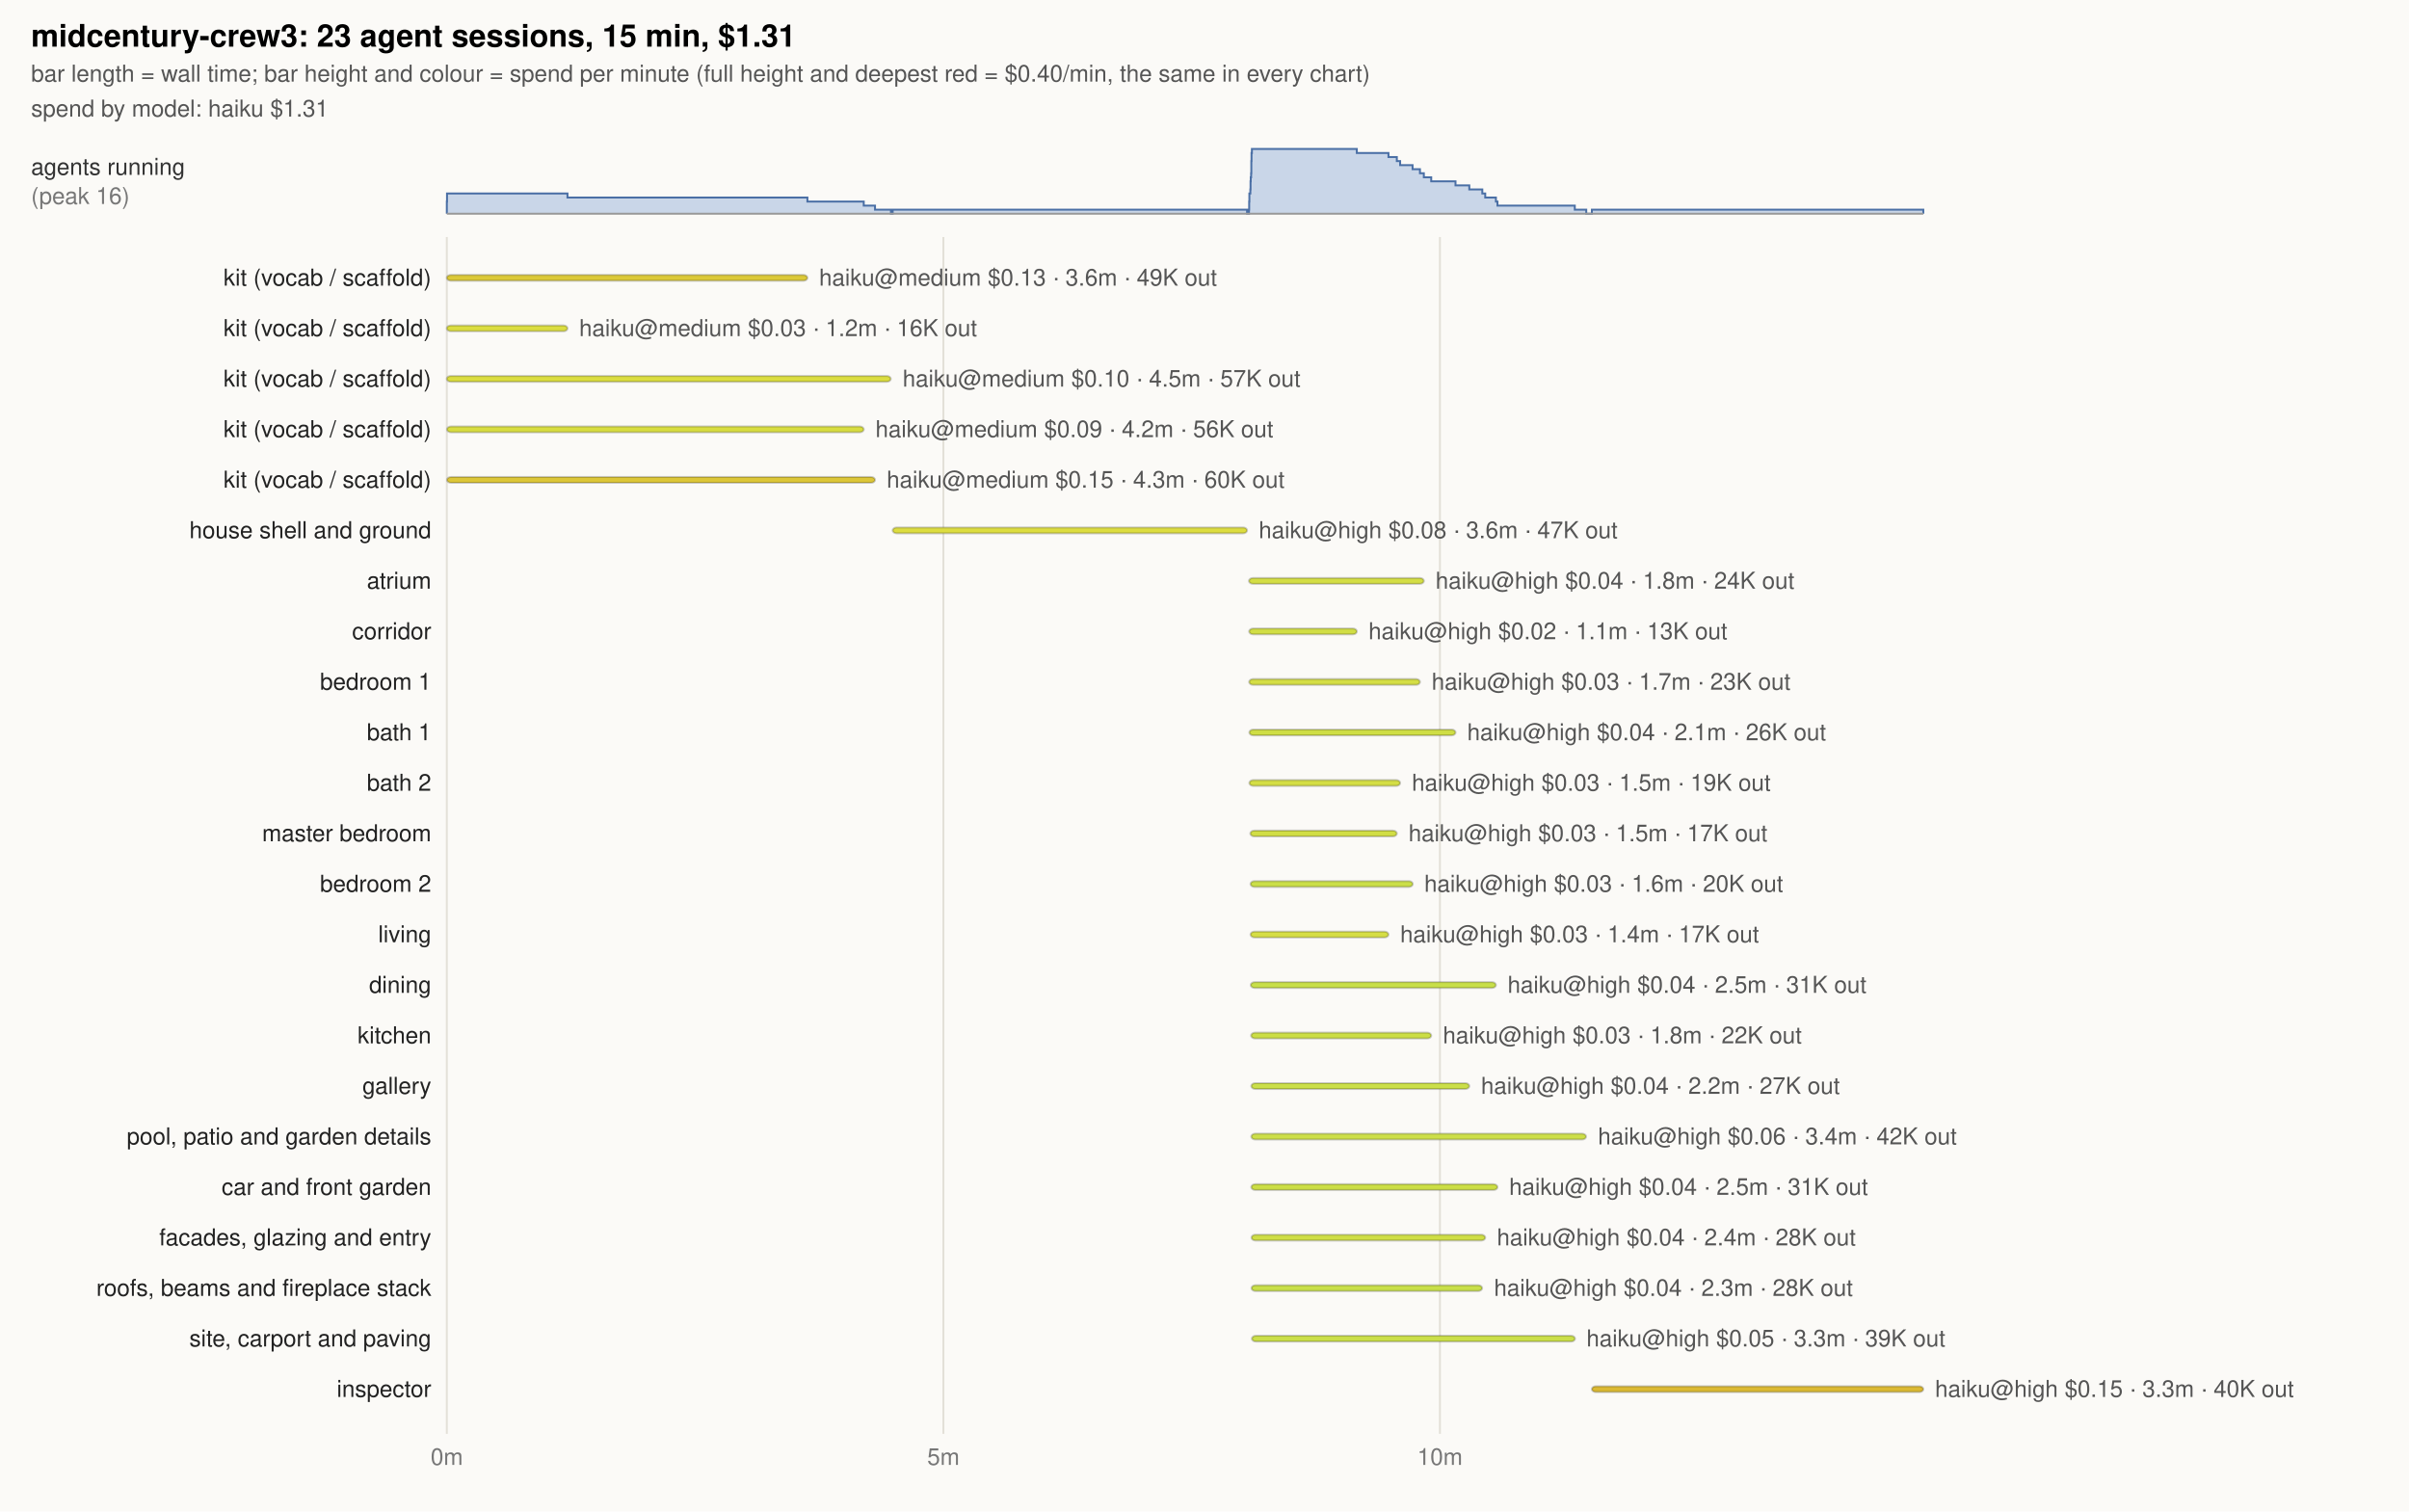
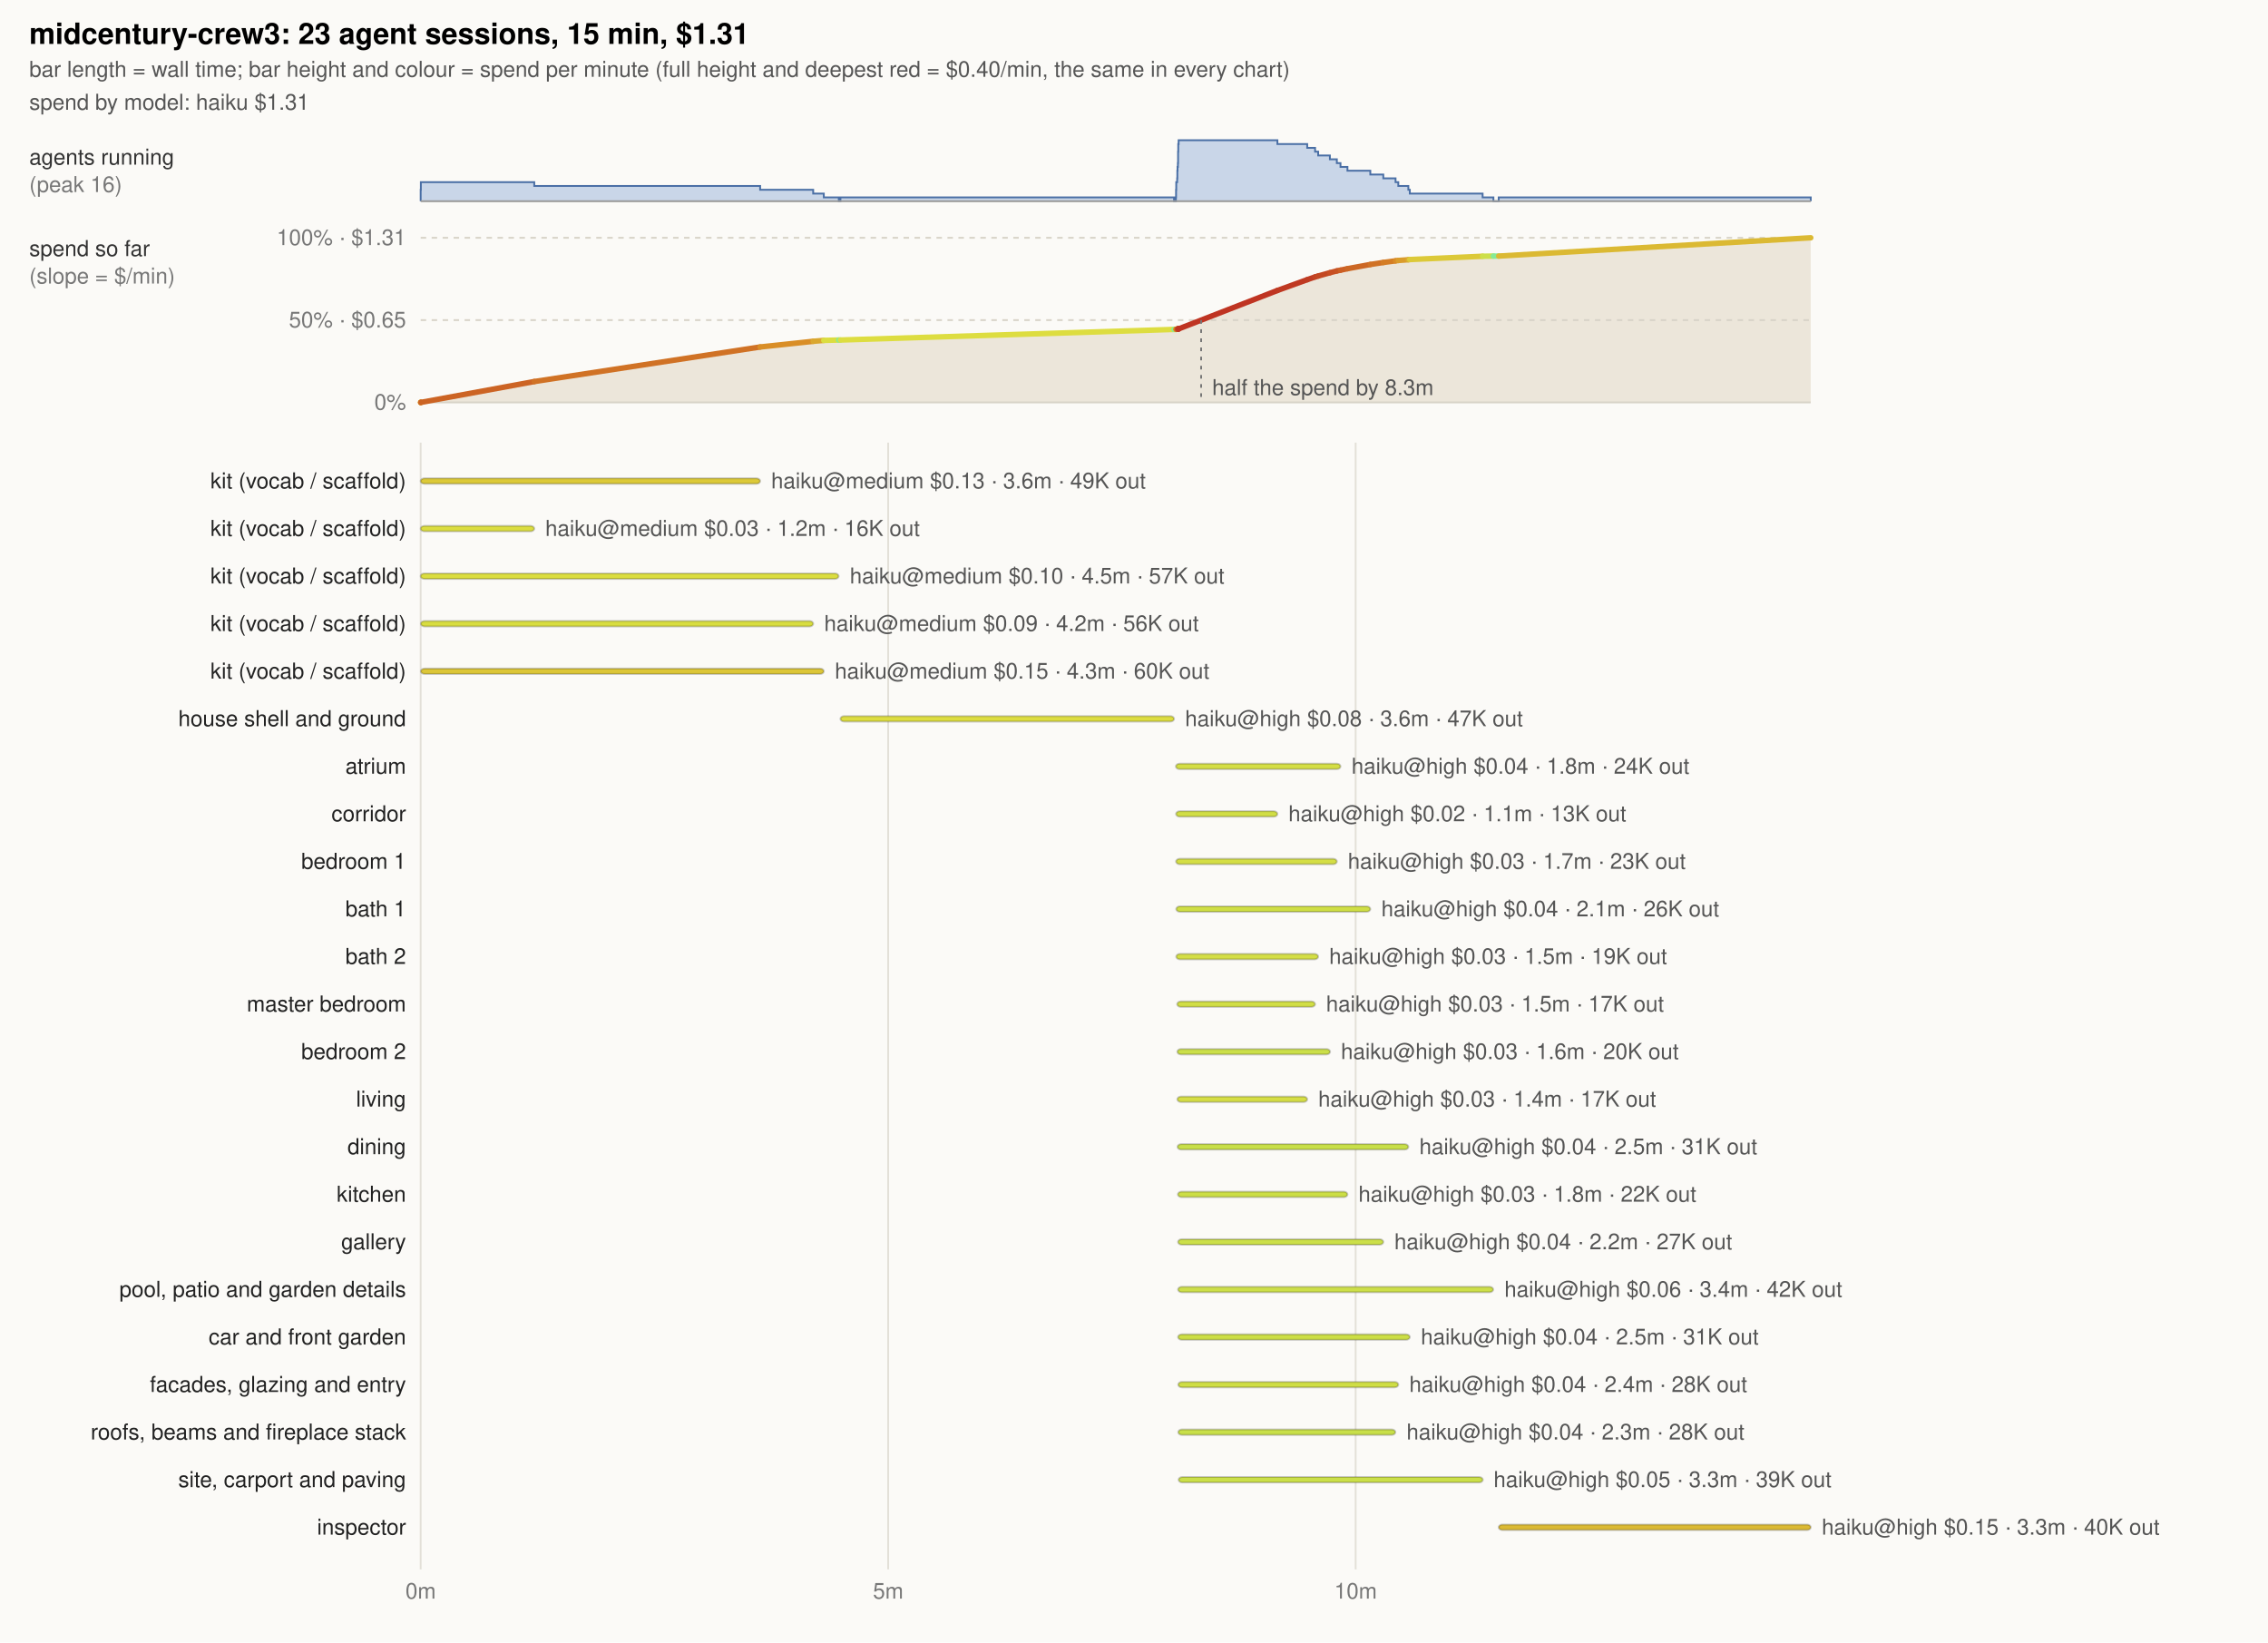
- <svg xmlns="http://www.w3.org/2000/svg" width="1240" height="778" font-family="Helvetica,Arial,sans-serif" font-size="12">
+ <svg xmlns="http://www.w3.org/2000/svg" width="1240" height="898" font-family="Helvetica,Arial,sans-serif" font-size="12">
  <rect width="100%" height="100%" fill="#fbfaf7" />
  <text x="16" y="24" font-size="16" font-weight="bold">midcentury-crew3: 23 agent sessions, 15 min, $1.31</text>
  <text x="16" y="42" fill="#555">bar length = wall time; bar height and colour = spend per minute (full height and deepest red = $0.40/min, the same in every chart)</text>
  <text x="16" y="60" fill="#555">spend by model: haiku $1.31</text>
  <text x="16" y="90" fill="#333">agents running</text>
  <text x="16" y="105" fill="#777">(peak 16)</text>
  <polyline points="230,110 230.0,110 230.0,107.917 230.0,107.917 230.0,105.833 230.0,105.833 230.0,103.75 230.1,103.75 230.1,101.667 230.1,101.667 230.1,99.583 292.1,99.583 292.1,101.667 415.6,101.667 415.6,103.75 444.6,103.75 444.6,105.833 450.4,105.833 450.4,107.917 458.6,107.917 458.6,110 459.5,110 459.5,107.917 641.9,107.917 641.9,110 642.9,110 642.9,107.917 643.0,107.917 643.0,105.833 643.0,105.833 643.0,103.75 643.1,103.75 643.1,101.667 643.1,101.667 643.1,99.583 643.6,99.583 643.6,97.5 643.7,97.5 643.7,95.417 643.7,95.417 643.7,93.333 643.8,93.333 643.8,91.25 644.0,91.25 644.0,89.167 644.1,89.167 644.1,87.083 644.1,87.083 644.1,85 644.1,85 644.1,82.917 644.2,82.917 644.2,80.833 644.2,80.833 644.2,78.75 644.4,78.75 644.4,76.667 698.4,76.667 698.4,78.75 714.7,78.75 714.7,80.833 719.0,80.833 719.0,82.917 720.7,82.917 720.7,85 727.1,85 727.1,87.083 730.9,87.083 730.9,89.167 732.9,89.167 732.9,91.25 736.7,91.25 736.7,93.333 749.2,93.333 749.2,95.417 756.3,95.417 756.3,97.5 763.0,97.5 763.0,99.583 764.5,99.583 764.5,101.667 770.0,101.667 770.0,103.75 770.8,103.75 770.8,105.833 810.6,105.833 810.6,107.917 816.5,107.917 816.5,110 819.4,110 819.4,107.917 990.0,107.917 990.0,110" fill="#c9d6e8" stroke="#4a6fa5" stroke-width="1" />
  <line x1="230" y1="110" x2="990" y2="110" stroke="#999" />
-   <line x1="230" y1="122" x2="230" y2="738" stroke="#e3e0d8" />
-   <text x="230" y="754" text-anchor="middle" fill="#777">0m</text>
-   <line x1="485.594" y1="122" x2="485.594" y2="738" stroke="#e3e0d8" />
-   <text x="485.594" y="754" text-anchor="middle" fill="#777">5m</text>
-   <line x1="741.187" y1="122" x2="741.187" y2="738" stroke="#e3e0d8" />
-   <text x="741.187" y="754" text-anchor="middle" fill="#777">10m</text>
-   <text x="222" y="147" text-anchor="end" fill="#222">kit (vocab / scaffold)</text>
-   <rect x="230.0" y="141.5" width="185.6" height="3.0" rx="2" fill="hsl(53,70%,54%)" stroke="#0003" />
-   <text x="421.6" y="147" fill="#555">haiku@medium $0.13 · 3.6m · 49K out</text>
-   <text x="222" y="173" text-anchor="end" fill="#222">kit (vocab / scaffold)</text>
-   <rect x="230.0" y="167.5" width="62.1" height="3.0" rx="2" fill="hsl(61,70%,56%)" stroke="#0003" />
-   <text x="298.1" y="173" fill="#555">haiku@medium $0.03 · 1.2m · 16K out</text>
-   <text x="222" y="199" text-anchor="end" fill="#222">kit (vocab / scaffold)</text>
-   <rect x="230.0" y="193.5" width="228.5" height="3.0" rx="2" fill="hsl(61,70%,56%)" stroke="#0003" />
-   <text x="464.6" y="199" fill="#555">haiku@medium $0.10 · 4.5m · 57K out</text>
-   <text x="222" y="225" text-anchor="end" fill="#222">kit (vocab / scaffold)</text>
-   <rect x="230.1" y="219.5" width="214.5" height="3.0" rx="2" fill="hsl(62,70%,56%)" stroke="#0003" />
-   <text x="450.6" y="225" fill="#555">haiku@medium $0.09 · 4.2m · 56K out</text>
-   <text x="222" y="251" text-anchor="end" fill="#222">kit (vocab / scaffold)</text>
-   <rect x="230.1" y="245.5" width="220.3" height="3.0" rx="2" fill="hsl(52,70%,54%)" stroke="#0003" />
-   <text x="456.4" y="251" fill="#555">haiku@medium $0.15 · 4.3m · 60K out</text>
-   <text x="222" y="277" text-anchor="end" fill="#222">house shell and ground</text>
-   <rect x="459.5" y="271.5" width="182.4" height="3.0" rx="2" fill="hsl(60,70%,56%)" stroke="#0003" />
-   <text x="647.9" y="277" fill="#555">haiku@high $0.08 · 3.6m · 47K out</text>
-   <text x="222" y="303" text-anchor="end" fill="#222">atrium</text>
-   <rect x="642.9" y="297.5" width="90.0" height="3.0" rx="2" fill="hsl(64,70%,57%)" stroke="#0003" />
-   <text x="738.9" y="303" fill="#555">haiku@high $0.04 · 1.8m · 24K out</text>
-   <text x="222" y="329" text-anchor="end" fill="#222">corridor</text>
-   <rect x="643.0" y="323.5" width="55.4" height="3.0" rx="2" fill="hsl(65,70%,57%)" stroke="#0003" />
-   <text x="704.4" y="329" fill="#555">haiku@high $0.02 · 1.1m · 13K out</text>
-   <text x="222" y="355" text-anchor="end" fill="#222">bedroom 1</text>
-   <rect x="643.0" y="349.5" width="87.9" height="3.0" rx="2" fill="hsl(64,70%,57%)" stroke="#0003" />
-   <text x="736.9" y="355" fill="#555">haiku@high $0.03 · 1.7m · 23K out</text>
-   <text x="222" y="381" text-anchor="end" fill="#222">bath 1</text>
-   <rect x="643.1" y="375.5" width="106.1" height="3.0" rx="2" fill="hsl(66,70%,57%)" stroke="#0003" />
-   <text x="755.2" y="381" fill="#555">haiku@high $0.04 · 2.1m · 26K out</text>
-   <text x="222" y="407" text-anchor="end" fill="#222">bath 2</text>
-   <rect x="643.1" y="401.5" width="77.6" height="3.0" rx="2" fill="hsl(64,70%,57%)" stroke="#0003" />
-   <text x="726.7" y="407" fill="#555">haiku@high $0.03 · 1.5m · 19K out</text>
-   <text x="222" y="433" text-anchor="end" fill="#222">master bedroom</text>
-   <rect x="643.6" y="427.5" width="75.4" height="3.0" rx="2" fill="hsl(65,70%,57%)" stroke="#0003" />
-   <text x="725.0" y="433" fill="#555">haiku@high $0.03 · 1.5m · 17K out</text>
-   <text x="222" y="459" text-anchor="end" fill="#222">bedroom 2</text>
-   <rect x="643.7" y="453.5" width="83.5" height="3.0" rx="2" fill="hsl(68,70%,58%)" stroke="#0003" />
-   <text x="733.1" y="459" fill="#555">haiku@high $0.03 · 1.6m · 20K out</text>
-   <text x="222" y="485" text-anchor="end" fill="#222">living</text>
-   <rect x="643.7" y="479.5" width="71.0" height="3.0" rx="2" fill="hsl(63,70%,57%)" stroke="#0003" />
-   <text x="720.7" y="485" fill="#555">haiku@high $0.03 · 1.4m · 17K out</text>
-   <text x="222" y="511" text-anchor="end" fill="#222">dining</text>
-   <rect x="643.8" y="505.5" width="126.2" height="3.0" rx="2" fill="hsl(69,70%,58%)" stroke="#0003" />
-   <text x="776.0" y="511" fill="#555">haiku@high $0.04 · 2.5m · 31K out</text>
-   <text x="222" y="537" text-anchor="end" fill="#222">kitchen</text>
-   <rect x="644.0" y="531.5" width="92.7" height="3.0" rx="2" fill="hsl(67,70%,57%)" stroke="#0003" />
-   <text x="742.7" y="537" fill="#555">haiku@high $0.03 · 1.8m · 22K out</text>
-   <text x="222" y="563" text-anchor="end" fill="#222">gallery</text>
-   <rect x="644.1" y="557.5" width="112.2" height="3.0" rx="2" fill="hsl(68,70%,58%)" stroke="#0003" />
-   <text x="762.3" y="563" fill="#555">haiku@high $0.04 · 2.2m · 27K out</text>
-   <text x="222" y="589" text-anchor="end" fill="#222">pool, patio and garden details</text>
-   <rect x="644.1" y="583.5" width="172.3" height="3.0" rx="2" fill="hsl(67,70%,58%)" stroke="#0003" />
-   <text x="822.5" y="589" fill="#555">haiku@high $0.06 · 3.4m · 42K out</text>
-   <text x="222" y="615" text-anchor="end" fill="#222">car and front garden</text>
-   <rect x="644.1" y="609.5" width="126.7" height="3.0" rx="2" fill="hsl(67,70%,57%)" stroke="#0003" />
-   <text x="776.8" y="615" fill="#555">haiku@high $0.04 · 2.5m · 31K out</text>
-   <text x="222" y="641" text-anchor="end" fill="#222">facades, glazing and entry</text>
-   <rect x="644.2" y="635.5" width="120.3" height="3.0" rx="2" fill="hsl(66,70%,57%)" stroke="#0003" />
-   <text x="770.5" y="641" fill="#555">haiku@high $0.04 · 2.4m · 28K out</text>
-   <text x="222" y="667" text-anchor="end" fill="#222">roofs, beams and fireplace stack</text>
-   <rect x="644.2" y="661.5" width="118.7" height="3.0" rx="2" fill="hsl(69,70%,58%)" stroke="#0003" />
-   <text x="769.0" y="667" fill="#555">haiku@high $0.04 · 2.3m · 28K out</text>
-   <text x="222" y="693" text-anchor="end" fill="#222">site, carport and paving</text>
-   <rect x="644.4" y="687.5" width="166.3" height="3.0" rx="2" fill="hsl(68,70%,58%)" stroke="#0003" />
-   <text x="816.6" y="693" fill="#555">haiku@high $0.05 · 3.3m · 39K out</text>
-   <text x="222" y="719" text-anchor="end" fill="#222">inspector</text>
-   <rect x="819.4" y="713.5" width="170.6" height="3.0" rx="2" fill="hsl(48,70%,53%)" stroke="#0003" />
-   <text x="996.0" y="719" fill="#555">haiku@high $0.15 · 3.3m · 40K out</text>
+   <text x="16" y="140" fill="#333">spend so far</text>
+   <text x="16" y="155" fill="#777">(slope = $/min)</text>
+   <polygon points="230,220 230.0,220.0 230.0,220.0 230.0,220.0 230.0,220.0 230.0,220.0 230.1,220.0 230.1,220.0 230.1,220.0 230.1,220.0 292.1,208.6 292.1,208.6 415.6,189.7 415.6,189.7 444.6,186.6 444.6,186.6 450.4,186.1 450.4,186.1 458.6,185.9 458.6,185.9 459.5,185.9 459.5,185.9 641.9,180.1 641.9,180.1 642.9,180.1 642.9,180.1 643.0,180.1 643.0,180.1 643.0,180.0 643.0,180.0 643.1,180.0 643.1,180.0 643.1,180.0 643.1,180.0 643.6,180.0 643.6,180.0 643.7,180.0 643.7,180.0 643.7,180.0 643.7,180.0 643.8,179.9 643.8,179.9 644.0,179.9 644.0,179.9 644.1,179.9 644.1,179.9 644.1,179.9 644.1,179.9 644.1,179.9 644.1,179.9 644.2,179.9 644.2,179.9 644.2,179.8 644.2,179.8 644.4,179.8 644.4,179.8 698.4,158.8 698.4,158.8 714.7,152.9 714.7,152.9 719.0,151.4 719.0,151.4 720.7,150.9 720.7,150.9 727.1,149.1 727.1,149.1 730.9,148.1 730.9,148.1 732.9,147.7 732.9,147.7 736.7,146.9 736.7,146.9 749.2,144.6 749.2,144.6 756.3,143.5 756.3,143.5 763.0,142.6 763.0,142.6 764.5,142.4 764.5,142.4 770.0,142.0 770.0,142.0 770.8,141.9 770.8,141.9 810.6,140.1 810.6,140.1 816.5,140.0 816.5,140.0 819.4,140.0 819.4,140.0 990.0,130.0 990,130.0 990,220" fill="#ece6da" />
+   <line x1="230" y1="220" x2="990" y2="220" stroke="#d8d3c8" stroke-dasharray="" />
+   <text x="222" y="224" text-anchor="end" fill="#777">0%</text>
+   <line x1="230" y1="175" x2="990" y2="175" stroke="#d8d3c8" stroke-dasharray="3 3" />
+   <text x="222" y="179" text-anchor="end" fill="#777">50% · $0.65</text>
+   <line x1="230" y1="130" x2="990" y2="130" stroke="#d8d3c8" stroke-dasharray="3 3" />
+   <text x="222" y="134" text-anchor="end" fill="#777">100% · $1.31</text>
+   <line x1="230.0" y1="220.0" x2="230.0" y2="220.0" stroke="hsl(53,70%,54%)" stroke-width="3" stroke-linecap="round" />
+   <line x1="230.0" y1="220.0" x2="230.0" y2="220.0" stroke="hsl(42,70%,52%)" stroke-width="3" stroke-linecap="round" />
+   <line x1="230.0" y1="220.0" x2="230.1" y2="220.0" stroke="hsl(35,70%,50%)" stroke-width="3" stroke-linecap="round" />
+   <line x1="230.1" y1="220.0" x2="230.1" y2="220.0" stroke="hsl(30,70%,49%)" stroke-width="3" stroke-linecap="round" />
+   <line x1="230.1" y1="220.0" x2="292.1" y2="208.6" stroke="hsl(23,70%,47%)" stroke-width="3" stroke-linecap="round" />
+   <line x1="292.1" y1="208.6" x2="415.6" y2="189.7" stroke="hsl(27,70%,48%)" stroke-width="3" stroke-linecap="round" />
+   <line x1="415.6" y1="189.7" x2="444.6" y2="186.6" stroke="hsl(35,70%,50%)" stroke-width="3" stroke-linecap="round" />
+   <line x1="444.6" y1="186.6" x2="450.4" y2="186.1" stroke="hsl(42,70%,52%)" stroke-width="3" stroke-linecap="round" />
+   <line x1="450.4" y1="186.1" x2="458.6" y2="185.9" stroke="hsl(61,70%,56%)" stroke-width="3" stroke-linecap="round" />
+   <line x1="458.6" y1="185.9" x2="459.5" y2="185.9" stroke="hsl(130,70%,72%)" stroke-width="3" stroke-linecap="round" />
+   <line x1="459.5" y1="185.9" x2="641.9" y2="180.1" stroke="hsl(60,70%,56%)" stroke-width="3" stroke-linecap="round" />
+   <line x1="641.9" y1="180.1" x2="642.9" y2="180.1" stroke="hsl(130,70%,72%)" stroke-width="3" stroke-linecap="round" />
+   <line x1="642.9" y1="180.1" x2="643.0" y2="180.1" stroke="hsl(64,70%,57%)" stroke-width="3" stroke-linecap="round" />
+   <line x1="643.0" y1="180.1" x2="643.0" y2="180.0" stroke="hsl(50,70%,53%)" stroke-width="3" stroke-linecap="round" />
+   <line x1="643.0" y1="180.0" x2="643.1" y2="180.0" stroke="hsl(41,70%,51%)" stroke-width="3" stroke-linecap="round" />
+   <line x1="643.1" y1="180.0" x2="643.1" y2="180.0" stroke="hsl(35,70%,50%)" stroke-width="3" stroke-linecap="round" />
+   <line x1="643.1" y1="180.0" x2="643.6" y2="180.0" stroke="hsl(30,70%,49%)" stroke-width="3" stroke-linecap="round" />
+   <line x1="643.6" y1="180.0" x2="643.7" y2="180.0" stroke="hsl(27,70%,48%)" stroke-width="3" stroke-linecap="round" />
+   <line x1="643.7" y1="180.0" x2="643.7" y2="180.0" stroke="hsl(24,70%,47%)" stroke-width="3" stroke-linecap="round" />
+   <line x1="643.7" y1="180.0" x2="643.8" y2="179.9" stroke="hsl(21,70%,47%)" stroke-width="3" stroke-linecap="round" />
+   <line x1="643.8" y1="179.9" x2="644.0" y2="179.9" stroke="hsl(18,70%,46%)" stroke-width="3" stroke-linecap="round" />
+   <line x1="644.0" y1="179.9" x2="644.1" y2="179.9" stroke="hsl(16,70%,46%)" stroke-width="3" stroke-linecap="round" />
+   <line x1="644.1" y1="179.9" x2="644.1" y2="179.9" stroke="hsl(15,70%,45%)" stroke-width="3" stroke-linecap="round" />
+   <line x1="644.1" y1="179.9" x2="644.1" y2="179.9" stroke="hsl(13,70%,45%)" stroke-width="3" stroke-linecap="round" />
+   <line x1="644.1" y1="179.9" x2="644.2" y2="179.9" stroke="hsl(11,70%,45%)" stroke-width="3" stroke-linecap="round" />
+   <line x1="644.2" y1="179.9" x2="644.2" y2="179.8" stroke="hsl(10,70%,44%)" stroke-width="3" stroke-linecap="round" />
+   <line x1="644.2" y1="179.8" x2="644.4" y2="179.8" stroke="hsl(8,70%,44%)" stroke-width="3" stroke-linecap="round" />
+   <line x1="644.4" y1="179.8" x2="698.4" y2="158.8" stroke="hsl(7,70%,44%)" stroke-width="3" stroke-linecap="round" />
+   <line x1="698.4" y1="158.8" x2="714.7" y2="152.9" stroke="hsl(9,70%,44%)" stroke-width="3" stroke-linecap="round" />
+   <line x1="714.7" y1="152.9" x2="719.0" y2="151.4" stroke="hsl(10,70%,44%)" stroke-width="3" stroke-linecap="round" />
+   <line x1="719.0" y1="151.4" x2="720.7" y2="150.9" stroke="hsl(12,70%,45%)" stroke-width="3" stroke-linecap="round" />
+   <line x1="720.7" y1="150.9" x2="727.1" y2="149.1" stroke="hsl(14,70%,45%)" stroke-width="3" stroke-linecap="round" />
+   <line x1="727.1" y1="149.1" x2="730.9" y2="148.1" stroke="hsl(16,70%,46%)" stroke-width="3" stroke-linecap="round" />
+   <line x1="730.9" y1="148.1" x2="732.9" y2="147.7" stroke="hsl(18,70%,46%)" stroke-width="3" stroke-linecap="round" />
+   <line x1="732.9" y1="147.7" x2="736.7" y2="146.9" stroke="hsl(21,70%,47%)" stroke-width="3" stroke-linecap="round" />
+   <line x1="736.7" y1="146.9" x2="749.2" y2="144.6" stroke="hsl(24,70%,47%)" stroke-width="3" stroke-linecap="round" />
+   <line x1="749.2" y1="144.6" x2="756.3" y2="143.5" stroke="hsl(27,70%,48%)" stroke-width="3" stroke-linecap="round" />
+   <line x1="756.3" y1="143.5" x2="763.0" y2="142.6" stroke="hsl(30,70%,49%)" stroke-width="3" stroke-linecap="round" />
+   <line x1="763.0" y1="142.6" x2="764.5" y2="142.4" stroke="hsl(34,70%,50%)" stroke-width="3" stroke-linecap="round" />
+   <line x1="764.5" y1="142.4" x2="770.0" y2="142.0" stroke="hsl(39,70%,51%)" stroke-width="3" stroke-linecap="round" />
+   <line x1="770.0" y1="142.0" x2="770.8" y2="141.9" stroke="hsl(44,70%,52%)" stroke-width="3" stroke-linecap="round" />
+   <line x1="770.8" y1="141.9" x2="810.6" y2="140.1" stroke="hsl(53,70%,54%)" stroke-width="3" stroke-linecap="round" />
+   <line x1="810.6" y1="140.1" x2="816.5" y2="140.0" stroke="hsl(67,70%,58%)" stroke-width="3" stroke-linecap="round" />
+   <line x1="816.5" y1="140.0" x2="819.4" y2="140.0" stroke="hsl(130,70%,72%)" stroke-width="3" stroke-linecap="round" />
+   <line x1="819.4" y1="140.0" x2="990.0" y2="130.0" stroke="hsl(48,70%,53%)" stroke-width="3" stroke-linecap="round" />
+   <line x1="656.7" y1="175" x2="656.7" y2="220" stroke="#777" stroke-dasharray="2 3" />
+   <text x="662.7" y="216" fill="#555">half the spend by 8.3m</text>
+   <line x1="230" y1="242" x2="230" y2="858" stroke="#e3e0d8" />
+   <text x="230" y="874" text-anchor="middle" fill="#777">0m</text>
+   <line x1="485.594" y1="242" x2="485.594" y2="858" stroke="#e3e0d8" />
+   <text x="485.594" y="874" text-anchor="middle" fill="#777">5m</text>
+   <line x1="741.187" y1="242" x2="741.187" y2="858" stroke="#e3e0d8" />
+   <text x="741.187" y="874" text-anchor="middle" fill="#777">10m</text>
+   <text x="222" y="267" text-anchor="end" fill="#222">kit (vocab / scaffold)</text>
+   <rect x="230.0" y="261.5" width="185.6" height="3.0" rx="2" fill="hsl(53,70%,54%)" stroke="#0003" />
+   <text x="421.6" y="267" fill="#555">haiku@medium $0.13 · 3.6m · 49K out</text>
+   <text x="222" y="293" text-anchor="end" fill="#222">kit (vocab / scaffold)</text>
+   <rect x="230.0" y="287.5" width="62.1" height="3.0" rx="2" fill="hsl(61,70%,56%)" stroke="#0003" />
+   <text x="298.1" y="293" fill="#555">haiku@medium $0.03 · 1.2m · 16K out</text>
+   <text x="222" y="319" text-anchor="end" fill="#222">kit (vocab / scaffold)</text>
+   <rect x="230.0" y="313.5" width="228.5" height="3.0" rx="2" fill="hsl(61,70%,56%)" stroke="#0003" />
+   <text x="464.6" y="319" fill="#555">haiku@medium $0.10 · 4.5m · 57K out</text>
+   <text x="222" y="345" text-anchor="end" fill="#222">kit (vocab / scaffold)</text>
+   <rect x="230.1" y="339.5" width="214.5" height="3.0" rx="2" fill="hsl(62,70%,56%)" stroke="#0003" />
+   <text x="450.6" y="345" fill="#555">haiku@medium $0.09 · 4.2m · 56K out</text>
+   <text x="222" y="371" text-anchor="end" fill="#222">kit (vocab / scaffold)</text>
+   <rect x="230.1" y="365.5" width="220.3" height="3.0" rx="2" fill="hsl(52,70%,54%)" stroke="#0003" />
+   <text x="456.4" y="371" fill="#555">haiku@medium $0.15 · 4.3m · 60K out</text>
+   <text x="222" y="397" text-anchor="end" fill="#222">house shell and ground</text>
+   <rect x="459.5" y="391.5" width="182.4" height="3.0" rx="2" fill="hsl(60,70%,56%)" stroke="#0003" />
+   <text x="647.9" y="397" fill="#555">haiku@high $0.08 · 3.6m · 47K out</text>
+   <text x="222" y="423" text-anchor="end" fill="#222">atrium</text>
+   <rect x="642.9" y="417.5" width="90.0" height="3.0" rx="2" fill="hsl(64,70%,57%)" stroke="#0003" />
+   <text x="738.9" y="423" fill="#555">haiku@high $0.04 · 1.8m · 24K out</text>
+   <text x="222" y="449" text-anchor="end" fill="#222">corridor</text>
+   <rect x="643.0" y="443.5" width="55.4" height="3.0" rx="2" fill="hsl(65,70%,57%)" stroke="#0003" />
+   <text x="704.4" y="449" fill="#555">haiku@high $0.02 · 1.1m · 13K out</text>
+   <text x="222" y="475" text-anchor="end" fill="#222">bedroom 1</text>
+   <rect x="643.0" y="469.5" width="87.9" height="3.0" rx="2" fill="hsl(64,70%,57%)" stroke="#0003" />
+   <text x="736.9" y="475" fill="#555">haiku@high $0.03 · 1.7m · 23K out</text>
+   <text x="222" y="501" text-anchor="end" fill="#222">bath 1</text>
+   <rect x="643.1" y="495.5" width="106.1" height="3.0" rx="2" fill="hsl(66,70%,57%)" stroke="#0003" />
+   <text x="755.2" y="501" fill="#555">haiku@high $0.04 · 2.1m · 26K out</text>
+   <text x="222" y="527" text-anchor="end" fill="#222">bath 2</text>
+   <rect x="643.1" y="521.5" width="77.6" height="3.0" rx="2" fill="hsl(64,70%,57%)" stroke="#0003" />
+   <text x="726.7" y="527" fill="#555">haiku@high $0.03 · 1.5m · 19K out</text>
+   <text x="222" y="553" text-anchor="end" fill="#222">master bedroom</text>
+   <rect x="643.6" y="547.5" width="75.4" height="3.0" rx="2" fill="hsl(65,70%,57%)" stroke="#0003" />
+   <text x="725.0" y="553" fill="#555">haiku@high $0.03 · 1.5m · 17K out</text>
+   <text x="222" y="579" text-anchor="end" fill="#222">bedroom 2</text>
+   <rect x="643.7" y="573.5" width="83.5" height="3.0" rx="2" fill="hsl(68,70%,58%)" stroke="#0003" />
+   <text x="733.1" y="579" fill="#555">haiku@high $0.03 · 1.6m · 20K out</text>
+   <text x="222" y="605" text-anchor="end" fill="#222">living</text>
+   <rect x="643.7" y="599.5" width="71.0" height="3.0" rx="2" fill="hsl(63,70%,57%)" stroke="#0003" />
+   <text x="720.7" y="605" fill="#555">haiku@high $0.03 · 1.4m · 17K out</text>
+   <text x="222" y="631" text-anchor="end" fill="#222">dining</text>
+   <rect x="643.8" y="625.5" width="126.2" height="3.0" rx="2" fill="hsl(69,70%,58%)" stroke="#0003" />
+   <text x="776.0" y="631" fill="#555">haiku@high $0.04 · 2.5m · 31K out</text>
+   <text x="222" y="657" text-anchor="end" fill="#222">kitchen</text>
+   <rect x="644.0" y="651.5" width="92.7" height="3.0" rx="2" fill="hsl(67,70%,57%)" stroke="#0003" />
+   <text x="742.7" y="657" fill="#555">haiku@high $0.03 · 1.8m · 22K out</text>
+   <text x="222" y="683" text-anchor="end" fill="#222">gallery</text>
+   <rect x="644.1" y="677.5" width="112.2" height="3.0" rx="2" fill="hsl(68,70%,58%)" stroke="#0003" />
+   <text x="762.3" y="683" fill="#555">haiku@high $0.04 · 2.2m · 27K out</text>
+   <text x="222" y="709" text-anchor="end" fill="#222">pool, patio and garden details</text>
+   <rect x="644.1" y="703.5" width="172.3" height="3.0" rx="2" fill="hsl(67,70%,58%)" stroke="#0003" />
+   <text x="822.5" y="709" fill="#555">haiku@high $0.06 · 3.4m · 42K out</text>
+   <text x="222" y="735" text-anchor="end" fill="#222">car and front garden</text>
+   <rect x="644.1" y="729.5" width="126.7" height="3.0" rx="2" fill="hsl(67,70%,57%)" stroke="#0003" />
+   <text x="776.8" y="735" fill="#555">haiku@high $0.04 · 2.5m · 31K out</text>
+   <text x="222" y="761" text-anchor="end" fill="#222">facades, glazing and entry</text>
+   <rect x="644.2" y="755.5" width="120.3" height="3.0" rx="2" fill="hsl(66,70%,57%)" stroke="#0003" />
+   <text x="770.5" y="761" fill="#555">haiku@high $0.04 · 2.4m · 28K out</text>
+   <text x="222" y="787" text-anchor="end" fill="#222">roofs, beams and fireplace stack</text>
+   <rect x="644.2" y="781.5" width="118.7" height="3.0" rx="2" fill="hsl(69,70%,58%)" stroke="#0003" />
+   <text x="769.0" y="787" fill="#555">haiku@high $0.04 · 2.3m · 28K out</text>
+   <text x="222" y="813" text-anchor="end" fill="#222">site, carport and paving</text>
+   <rect x="644.4" y="807.5" width="166.3" height="3.0" rx="2" fill="hsl(68,70%,58%)" stroke="#0003" />
+   <text x="816.6" y="813" fill="#555">haiku@high $0.05 · 3.3m · 39K out</text>
+   <text x="222" y="839" text-anchor="end" fill="#222">inspector</text>
+   <rect x="819.4" y="833.5" width="170.6" height="3.0" rx="2" fill="hsl(48,70%,53%)" stroke="#0003" />
+   <text x="996.0" y="839" fill="#555">haiku@high $0.15 · 3.3m · 40K out</text>
</svg>
